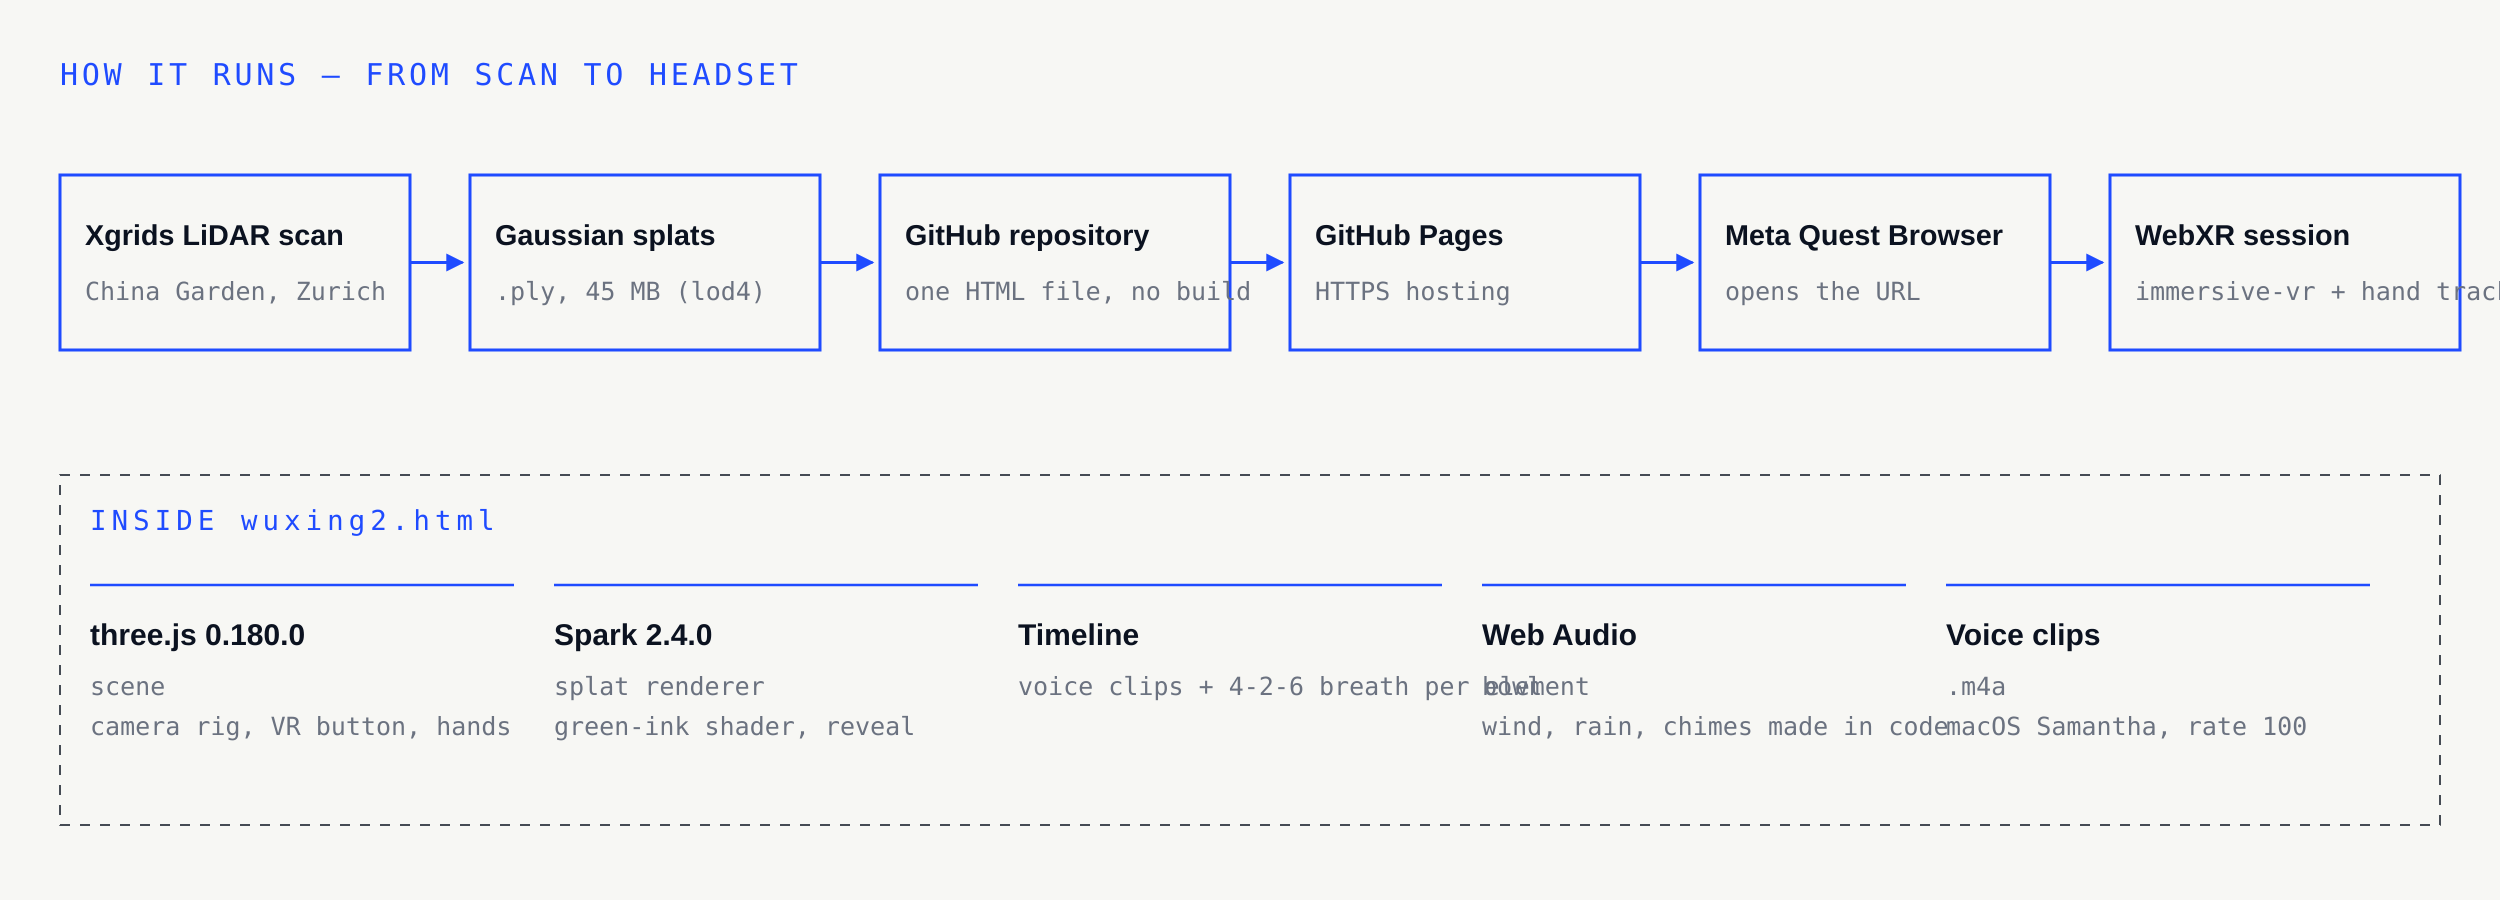
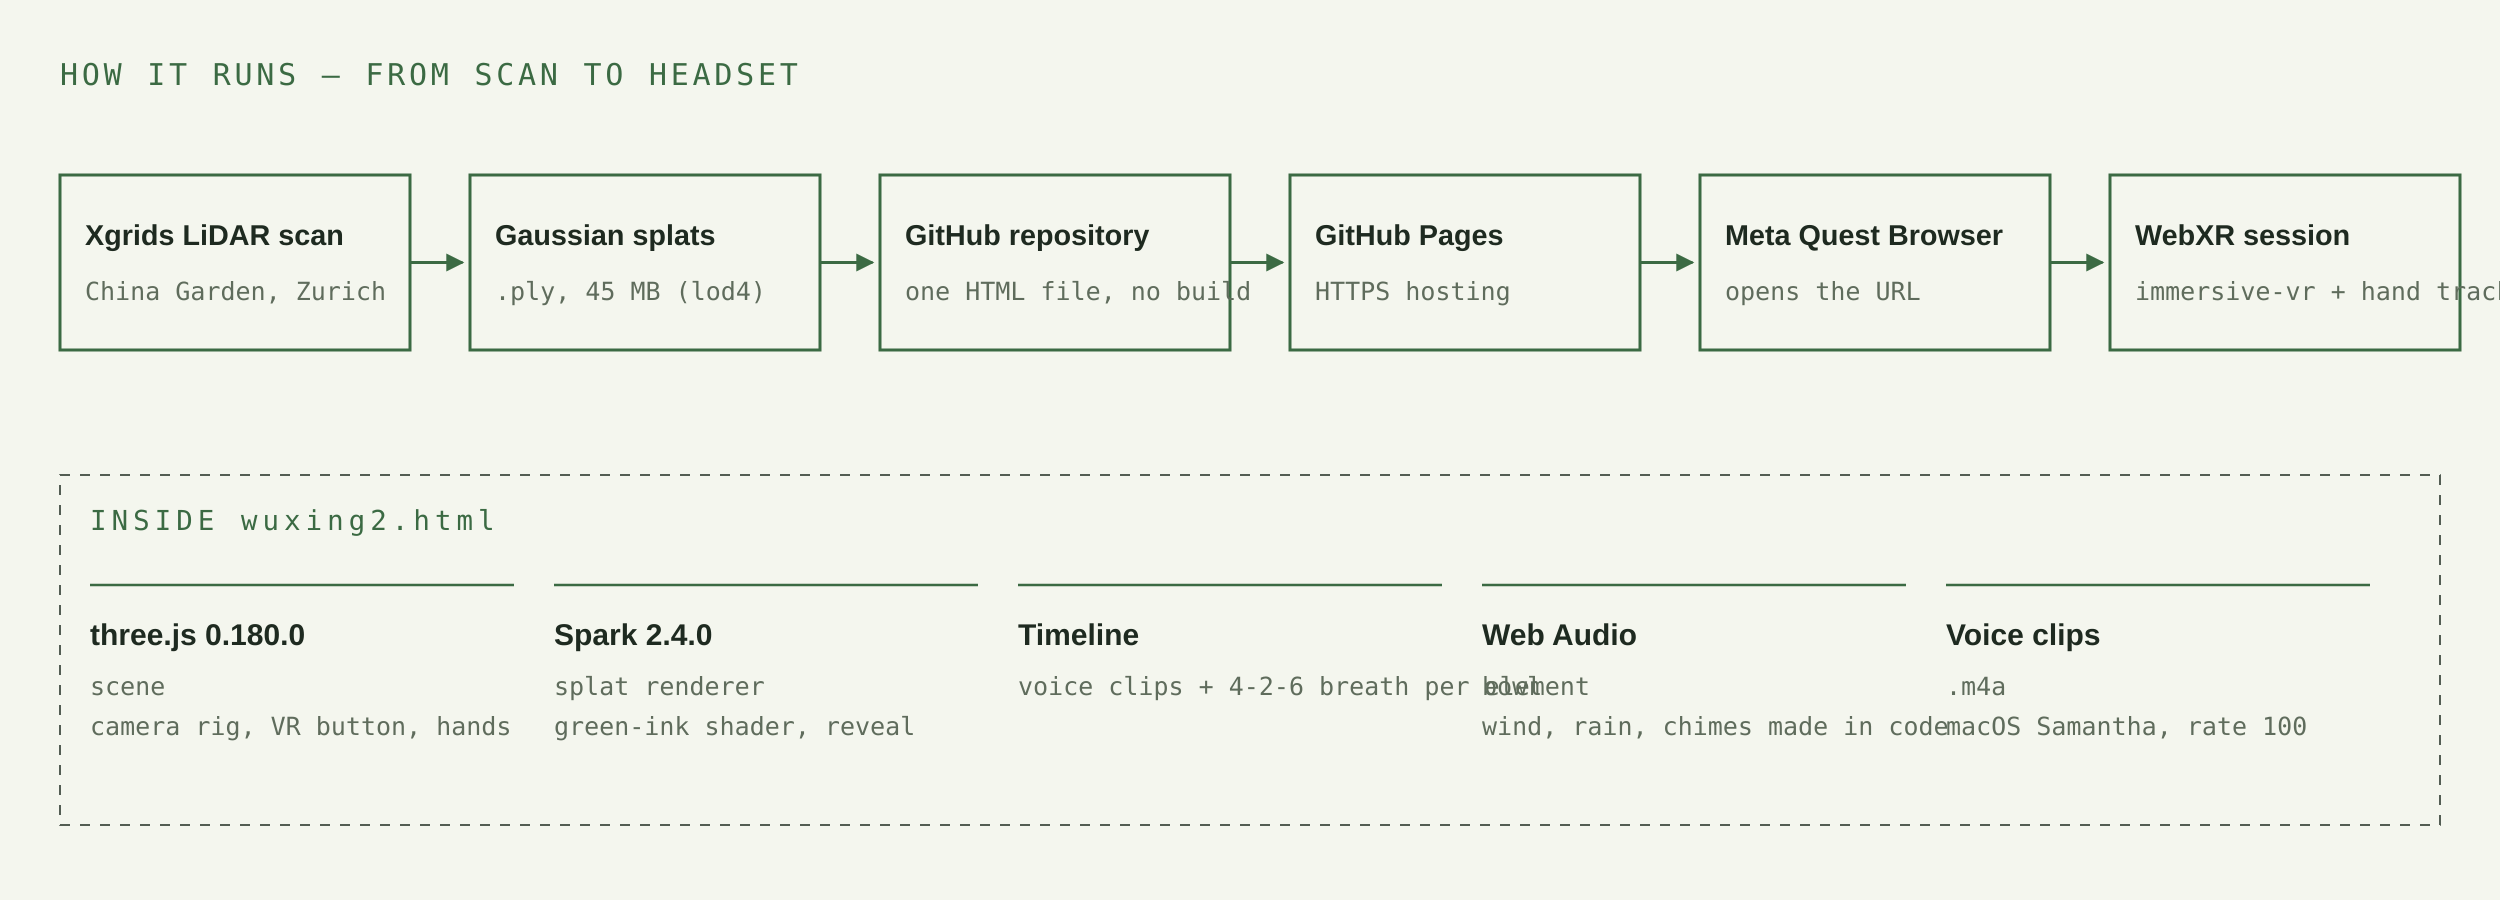
<svg xmlns="http://www.w3.org/2000/svg" viewBox="0 0 1000 360" width="1000" height="360">
-   <rect width="1000" height="360" fill="#F7F7F4" />
-   <text x="24" y="34" font-size="12" fill="#1F4BFF" text-anchor="start" font-family="'IBM Plex Mono', ui-monospace, Menlo, monospace" letter-spacing="1.5">HOW IT RUNS — FROM SCAN TO HEADSET</text>
-   <rect x="24" y="70" width="140" height="70" fill="none" stroke="#1F4BFF" stroke-width="1.2" />
-   <text x="34" y="98" font-size="11.5" fill="#0B1220" text-anchor="start" font-family="'Inter Tight', 'Helvetica Neue', Arial, sans-serif" font-weight="600">Xgrids LiDAR scan</text>
-   <text x="34" y="120" font-size="10" fill="#6B7280" text-anchor="start" font-family="'IBM Plex Mono', ui-monospace, Menlo, monospace">China Garden, Zurich</text>
-   <line x1="164" y1="105" x2="185" y2="105" stroke="#1F4BFF" stroke-width="1.2" marker-end="url(#ah2)" />
-   <rect x="188" y="70" width="140" height="70" fill="none" stroke="#1F4BFF" stroke-width="1.2" />
-   <text x="198" y="98" font-size="11.5" fill="#0B1220" text-anchor="start" font-family="'Inter Tight', 'Helvetica Neue', Arial, sans-serif" font-weight="600">Gaussian splats</text>
-   <text x="198" y="120" font-size="10" fill="#6B7280" text-anchor="start" font-family="'IBM Plex Mono', ui-monospace, Menlo, monospace">.ply, 45 MB (lod4)</text>
-   <line x1="328" y1="105" x2="349" y2="105" stroke="#1F4BFF" stroke-width="1.2" marker-end="url(#ah2)" />
-   <rect x="352" y="70" width="140" height="70" fill="none" stroke="#1F4BFF" stroke-width="1.2" />
-   <text x="362" y="98" font-size="11.5" fill="#0B1220" text-anchor="start" font-family="'Inter Tight', 'Helvetica Neue', Arial, sans-serif" font-weight="600">GitHub repository</text>
-   <text x="362" y="120" font-size="10" fill="#6B7280" text-anchor="start" font-family="'IBM Plex Mono', ui-monospace, Menlo, monospace">one HTML file, no build</text>
-   <line x1="492" y1="105" x2="513" y2="105" stroke="#1F4BFF" stroke-width="1.2" marker-end="url(#ah2)" />
-   <rect x="516" y="70" width="140" height="70" fill="none" stroke="#1F4BFF" stroke-width="1.2" />
-   <text x="526" y="98" font-size="11.5" fill="#0B1220" text-anchor="start" font-family="'Inter Tight', 'Helvetica Neue', Arial, sans-serif" font-weight="600">GitHub Pages</text>
-   <text x="526" y="120" font-size="10" fill="#6B7280" text-anchor="start" font-family="'IBM Plex Mono', ui-monospace, Menlo, monospace">HTTPS hosting</text>
-   <line x1="656" y1="105" x2="677" y2="105" stroke="#1F4BFF" stroke-width="1.2" marker-end="url(#ah2)" />
-   <rect x="680" y="70" width="140" height="70" fill="none" stroke="#1F4BFF" stroke-width="1.2" />
-   <text x="690" y="98" font-size="11.5" fill="#0B1220" text-anchor="start" font-family="'Inter Tight', 'Helvetica Neue', Arial, sans-serif" font-weight="600">Meta Quest Browser</text>
-   <text x="690" y="120" font-size="10" fill="#6B7280" text-anchor="start" font-family="'IBM Plex Mono', ui-monospace, Menlo, monospace">opens the URL</text>
-   <line x1="820" y1="105" x2="841" y2="105" stroke="#1F4BFF" stroke-width="1.2" marker-end="url(#ah2)" />
-   <rect x="844" y="70" width="140" height="70" fill="none" stroke="#1F4BFF" stroke-width="1.2" />
-   <text x="854" y="98" font-size="11.5" fill="#0B1220" text-anchor="start" font-family="'Inter Tight', 'Helvetica Neue', Arial, sans-serif" font-weight="600">WebXR session</text>
-   <text x="854" y="120" font-size="10" fill="#6B7280" text-anchor="start" font-family="'IBM Plex Mono', ui-monospace, Menlo, monospace">immersive-vr + hand tracking</text>
+   <rect width="1000" height="360" fill="#F4F6EE" />
+   <text x="24" y="34" font-size="12" fill="#3B6A43" text-anchor="start" font-family="'IBM Plex Mono', ui-monospace, Menlo, monospace" letter-spacing="1.5">HOW IT RUNS — FROM SCAN TO HEADSET</text>
+   <rect x="24" y="70" width="140" height="70" fill="none" stroke="#3B6A43" stroke-width="1.2" />
+   <text x="34" y="98" font-size="11.5" fill="#1E2A20" text-anchor="start" font-family="'Inter Tight', 'Helvetica Neue', Arial, sans-serif" font-weight="600">Xgrids LiDAR scan</text>
+   <text x="34" y="120" font-size="10" fill="#5F6C5C" text-anchor="start" font-family="'IBM Plex Mono', ui-monospace, Menlo, monospace">China Garden, Zurich</text>
+   <line x1="164" y1="105" x2="185" y2="105" stroke="#3B6A43" stroke-width="1.2" marker-end="url(#ah2)" />
+   <rect x="188" y="70" width="140" height="70" fill="none" stroke="#3B6A43" stroke-width="1.2" />
+   <text x="198" y="98" font-size="11.5" fill="#1E2A20" text-anchor="start" font-family="'Inter Tight', 'Helvetica Neue', Arial, sans-serif" font-weight="600">Gaussian splats</text>
+   <text x="198" y="120" font-size="10" fill="#5F6C5C" text-anchor="start" font-family="'IBM Plex Mono', ui-monospace, Menlo, monospace">.ply, 45 MB (lod4)</text>
+   <line x1="328" y1="105" x2="349" y2="105" stroke="#3B6A43" stroke-width="1.2" marker-end="url(#ah2)" />
+   <rect x="352" y="70" width="140" height="70" fill="none" stroke="#3B6A43" stroke-width="1.2" />
+   <text x="362" y="98" font-size="11.5" fill="#1E2A20" text-anchor="start" font-family="'Inter Tight', 'Helvetica Neue', Arial, sans-serif" font-weight="600">GitHub repository</text>
+   <text x="362" y="120" font-size="10" fill="#5F6C5C" text-anchor="start" font-family="'IBM Plex Mono', ui-monospace, Menlo, monospace">one HTML file, no build</text>
+   <line x1="492" y1="105" x2="513" y2="105" stroke="#3B6A43" stroke-width="1.2" marker-end="url(#ah2)" />
+   <rect x="516" y="70" width="140" height="70" fill="none" stroke="#3B6A43" stroke-width="1.2" />
+   <text x="526" y="98" font-size="11.5" fill="#1E2A20" text-anchor="start" font-family="'Inter Tight', 'Helvetica Neue', Arial, sans-serif" font-weight="600">GitHub Pages</text>
+   <text x="526" y="120" font-size="10" fill="#5F6C5C" text-anchor="start" font-family="'IBM Plex Mono', ui-monospace, Menlo, monospace">HTTPS hosting</text>
+   <line x1="656" y1="105" x2="677" y2="105" stroke="#3B6A43" stroke-width="1.2" marker-end="url(#ah2)" />
+   <rect x="680" y="70" width="140" height="70" fill="none" stroke="#3B6A43" stroke-width="1.2" />
+   <text x="690" y="98" font-size="11.5" fill="#1E2A20" text-anchor="start" font-family="'Inter Tight', 'Helvetica Neue', Arial, sans-serif" font-weight="600">Meta Quest Browser</text>
+   <text x="690" y="120" font-size="10" fill="#5F6C5C" text-anchor="start" font-family="'IBM Plex Mono', ui-monospace, Menlo, monospace">opens the URL</text>
+   <line x1="820" y1="105" x2="841" y2="105" stroke="#3B6A43" stroke-width="1.2" marker-end="url(#ah2)" />
+   <rect x="844" y="70" width="140" height="70" fill="none" stroke="#3B6A43" stroke-width="1.2" />
+   <text x="854" y="98" font-size="11.5" fill="#1E2A20" text-anchor="start" font-family="'Inter Tight', 'Helvetica Neue', Arial, sans-serif" font-weight="600">WebXR session</text>
+   <text x="854" y="120" font-size="10" fill="#5F6C5C" text-anchor="start" font-family="'IBM Plex Mono', ui-monospace, Menlo, monospace">immersive-vr + hand tracking</text>
  <defs>
    <marker id="ah2" viewBox="0 0 10 10" refX="9" refY="5" markerWidth="6" markerHeight="6" orient="auto">
-       <path d="M0,0 L10,5 L0,10 z" fill="#1F4BFF" />
+       <path d="M0,0 L10,5 L0,10 z" fill="#3B6A43" />
    </marker>
  </defs>
-   <rect x="24" y="190" width="952" height="140" fill="none" stroke="#0B1220" stroke-width="0.6" stroke-dasharray="4 4" />
-   <text x="36" y="212" font-size="11" fill="#1F4BFF" text-anchor="start" font-family="'IBM Plex Mono', ui-monospace, Menlo, monospace" letter-spacing="2">INSIDE wuxing2.html</text>
-   <line x1="36.0" y1="234" x2="205.6" y2="234" stroke="#1F4BFF" stroke-width="1" />
-   <text x="36.0" y="258" font-size="12" fill="#0B1220" text-anchor="start" font-family="'Inter Tight', 'Helvetica Neue', Arial, sans-serif" font-weight="600">three.js 0.180.0</text>
-   <text x="36.0" y="278" font-size="10" fill="#6B7280" text-anchor="start" font-family="'IBM Plex Mono', ui-monospace, Menlo, monospace">scene</text>
-   <text x="36.0" y="294" font-size="10" fill="#6B7280" text-anchor="start" font-family="'IBM Plex Mono', ui-monospace, Menlo, monospace">camera rig, VR button, hands</text>
-   <line x1="221.6" y1="234" x2="391.2" y2="234" stroke="#1F4BFF" stroke-width="1" />
-   <text x="221.6" y="258" font-size="12" fill="#0B1220" text-anchor="start" font-family="'Inter Tight', 'Helvetica Neue', Arial, sans-serif" font-weight="600">Spark 2.4.0</text>
-   <text x="221.6" y="278" font-size="10" fill="#6B7280" text-anchor="start" font-family="'IBM Plex Mono', ui-monospace, Menlo, monospace">splat renderer</text>
-   <text x="221.6" y="294" font-size="10" fill="#6B7280" text-anchor="start" font-family="'IBM Plex Mono', ui-monospace, Menlo, monospace">green-ink shader, reveal</text>
-   <line x1="407.2" y1="234" x2="576.8" y2="234" stroke="#1F4BFF" stroke-width="1" />
-   <text x="407.2" y="258" font-size="12" fill="#0B1220" text-anchor="start" font-family="'Inter Tight', 'Helvetica Neue', Arial, sans-serif" font-weight="600">Timeline</text>
-   <text x="407.2" y="278" font-size="10" fill="#6B7280" text-anchor="start" font-family="'IBM Plex Mono', ui-monospace, Menlo, monospace">voice clips + 4-2-6 breath per element</text>
-   <line x1="592.8" y1="234" x2="762.4" y2="234" stroke="#1F4BFF" stroke-width="1" />
-   <text x="592.8" y="258" font-size="12" fill="#0B1220" text-anchor="start" font-family="'Inter Tight', 'Helvetica Neue', Arial, sans-serif" font-weight="600">Web Audio</text>
-   <text x="592.8" y="278" font-size="10" fill="#6B7280" text-anchor="start" font-family="'IBM Plex Mono', ui-monospace, Menlo, monospace">bowl</text>
-   <text x="592.8" y="294" font-size="10" fill="#6B7280" text-anchor="start" font-family="'IBM Plex Mono', ui-monospace, Menlo, monospace">wind, rain, chimes made in code</text>
-   <line x1="778.4" y1="234" x2="948.0" y2="234" stroke="#1F4BFF" stroke-width="1" />
-   <text x="778.4" y="258" font-size="12" fill="#0B1220" text-anchor="start" font-family="'Inter Tight', 'Helvetica Neue', Arial, sans-serif" font-weight="600">Voice clips</text>
-   <text x="778.4" y="278" font-size="10" fill="#6B7280" text-anchor="start" font-family="'IBM Plex Mono', ui-monospace, Menlo, monospace">.m4a</text>
-   <text x="778.4" y="294" font-size="10" fill="#6B7280" text-anchor="start" font-family="'IBM Plex Mono', ui-monospace, Menlo, monospace">macOS Samantha, rate 100</text>
+   <rect x="24" y="190" width="952" height="140" fill="none" stroke="#1E2A20" stroke-width="0.6" stroke-dasharray="4 4" />
+   <text x="36" y="212" font-size="11" fill="#3B6A43" text-anchor="start" font-family="'IBM Plex Mono', ui-monospace, Menlo, monospace" letter-spacing="2">INSIDE wuxing2.html</text>
+   <line x1="36.0" y1="234" x2="205.6" y2="234" stroke="#3B6A43" stroke-width="1" />
+   <text x="36.0" y="258" font-size="12" fill="#1E2A20" text-anchor="start" font-family="'Inter Tight', 'Helvetica Neue', Arial, sans-serif" font-weight="600">three.js 0.180.0</text>
+   <text x="36.0" y="278" font-size="10" fill="#5F6C5C" text-anchor="start" font-family="'IBM Plex Mono', ui-monospace, Menlo, monospace">scene</text>
+   <text x="36.0" y="294" font-size="10" fill="#5F6C5C" text-anchor="start" font-family="'IBM Plex Mono', ui-monospace, Menlo, monospace">camera rig, VR button, hands</text>
+   <line x1="221.6" y1="234" x2="391.2" y2="234" stroke="#3B6A43" stroke-width="1" />
+   <text x="221.6" y="258" font-size="12" fill="#1E2A20" text-anchor="start" font-family="'Inter Tight', 'Helvetica Neue', Arial, sans-serif" font-weight="600">Spark 2.4.0</text>
+   <text x="221.6" y="278" font-size="10" fill="#5F6C5C" text-anchor="start" font-family="'IBM Plex Mono', ui-monospace, Menlo, monospace">splat renderer</text>
+   <text x="221.6" y="294" font-size="10" fill="#5F6C5C" text-anchor="start" font-family="'IBM Plex Mono', ui-monospace, Menlo, monospace">green-ink shader, reveal</text>
+   <line x1="407.2" y1="234" x2="576.8" y2="234" stroke="#3B6A43" stroke-width="1" />
+   <text x="407.2" y="258" font-size="12" fill="#1E2A20" text-anchor="start" font-family="'Inter Tight', 'Helvetica Neue', Arial, sans-serif" font-weight="600">Timeline</text>
+   <text x="407.2" y="278" font-size="10" fill="#5F6C5C" text-anchor="start" font-family="'IBM Plex Mono', ui-monospace, Menlo, monospace">voice clips + 4-2-6 breath per element</text>
+   <line x1="592.8" y1="234" x2="762.4" y2="234" stroke="#3B6A43" stroke-width="1" />
+   <text x="592.8" y="258" font-size="12" fill="#1E2A20" text-anchor="start" font-family="'Inter Tight', 'Helvetica Neue', Arial, sans-serif" font-weight="600">Web Audio</text>
+   <text x="592.8" y="278" font-size="10" fill="#5F6C5C" text-anchor="start" font-family="'IBM Plex Mono', ui-monospace, Menlo, monospace">bowl</text>
+   <text x="592.8" y="294" font-size="10" fill="#5F6C5C" text-anchor="start" font-family="'IBM Plex Mono', ui-monospace, Menlo, monospace">wind, rain, chimes made in code</text>
+   <line x1="778.4" y1="234" x2="948.0" y2="234" stroke="#3B6A43" stroke-width="1" />
+   <text x="778.4" y="258" font-size="12" fill="#1E2A20" text-anchor="start" font-family="'Inter Tight', 'Helvetica Neue', Arial, sans-serif" font-weight="600">Voice clips</text>
+   <text x="778.4" y="278" font-size="10" fill="#5F6C5C" text-anchor="start" font-family="'IBM Plex Mono', ui-monospace, Menlo, monospace">.m4a</text>
+   <text x="778.4" y="294" font-size="10" fill="#5F6C5C" text-anchor="start" font-family="'IBM Plex Mono', ui-monospace, Menlo, monospace">macOS Samantha, rate 100</text>
</svg>
